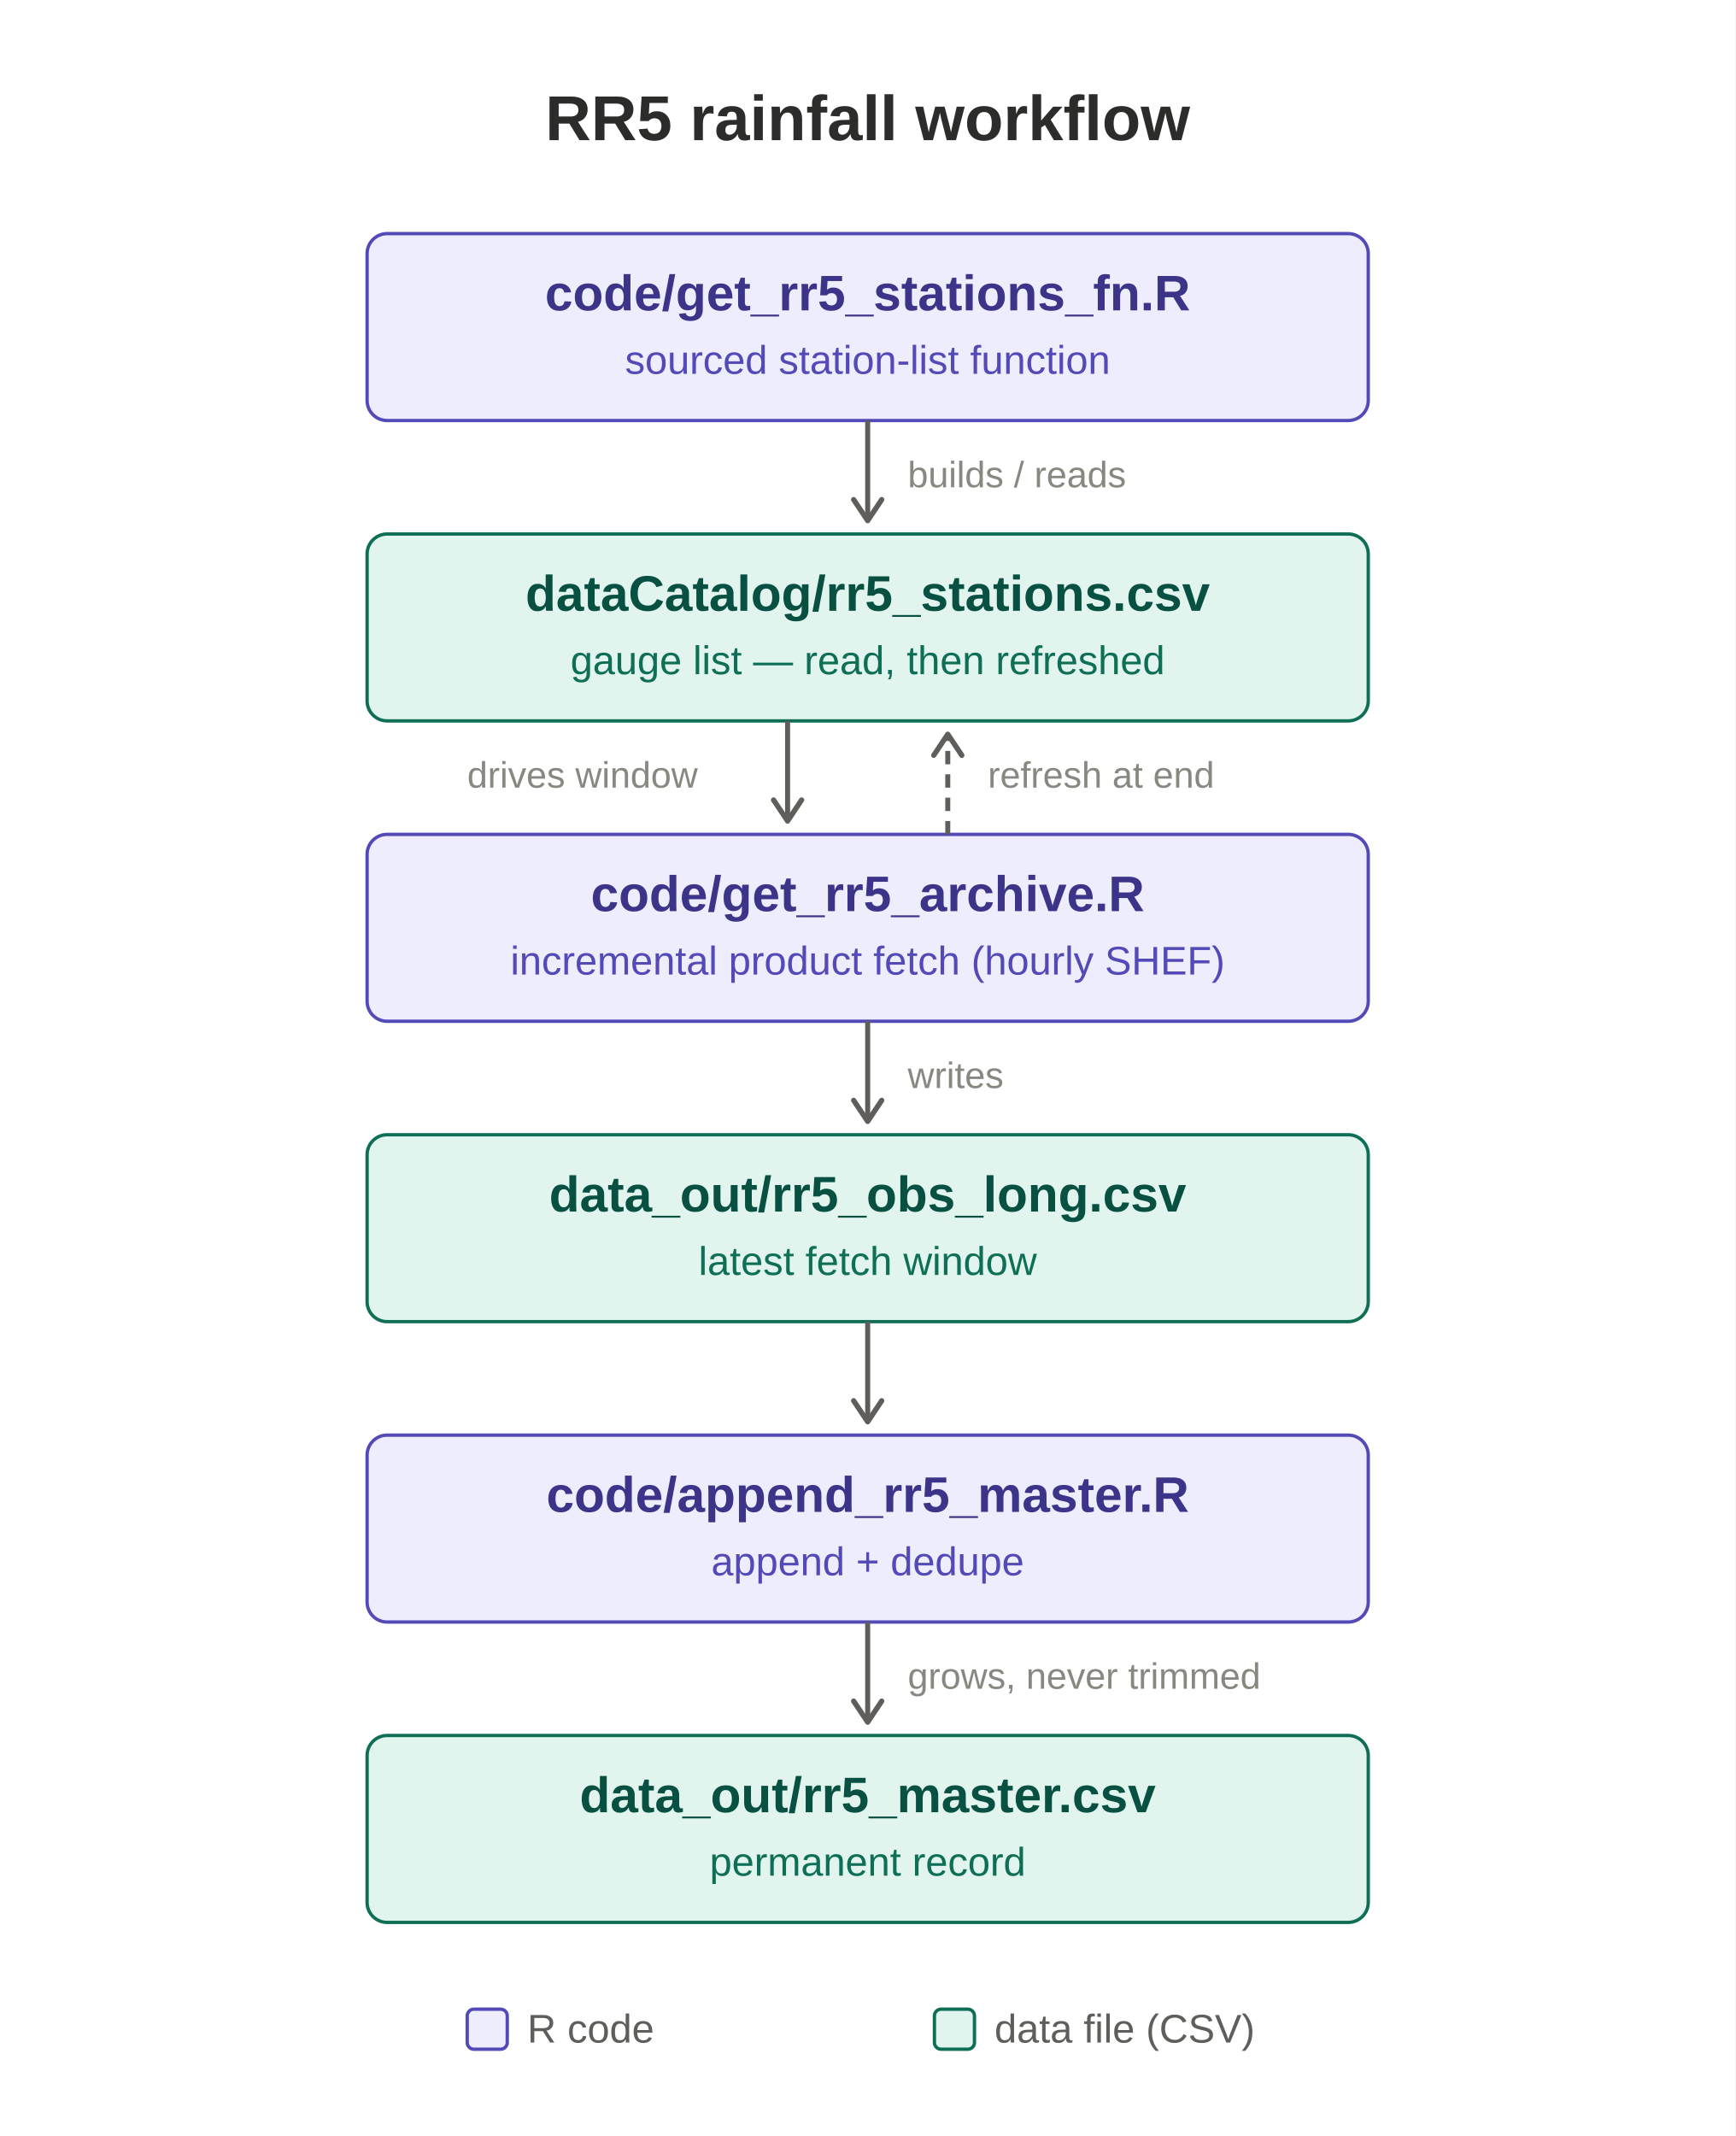
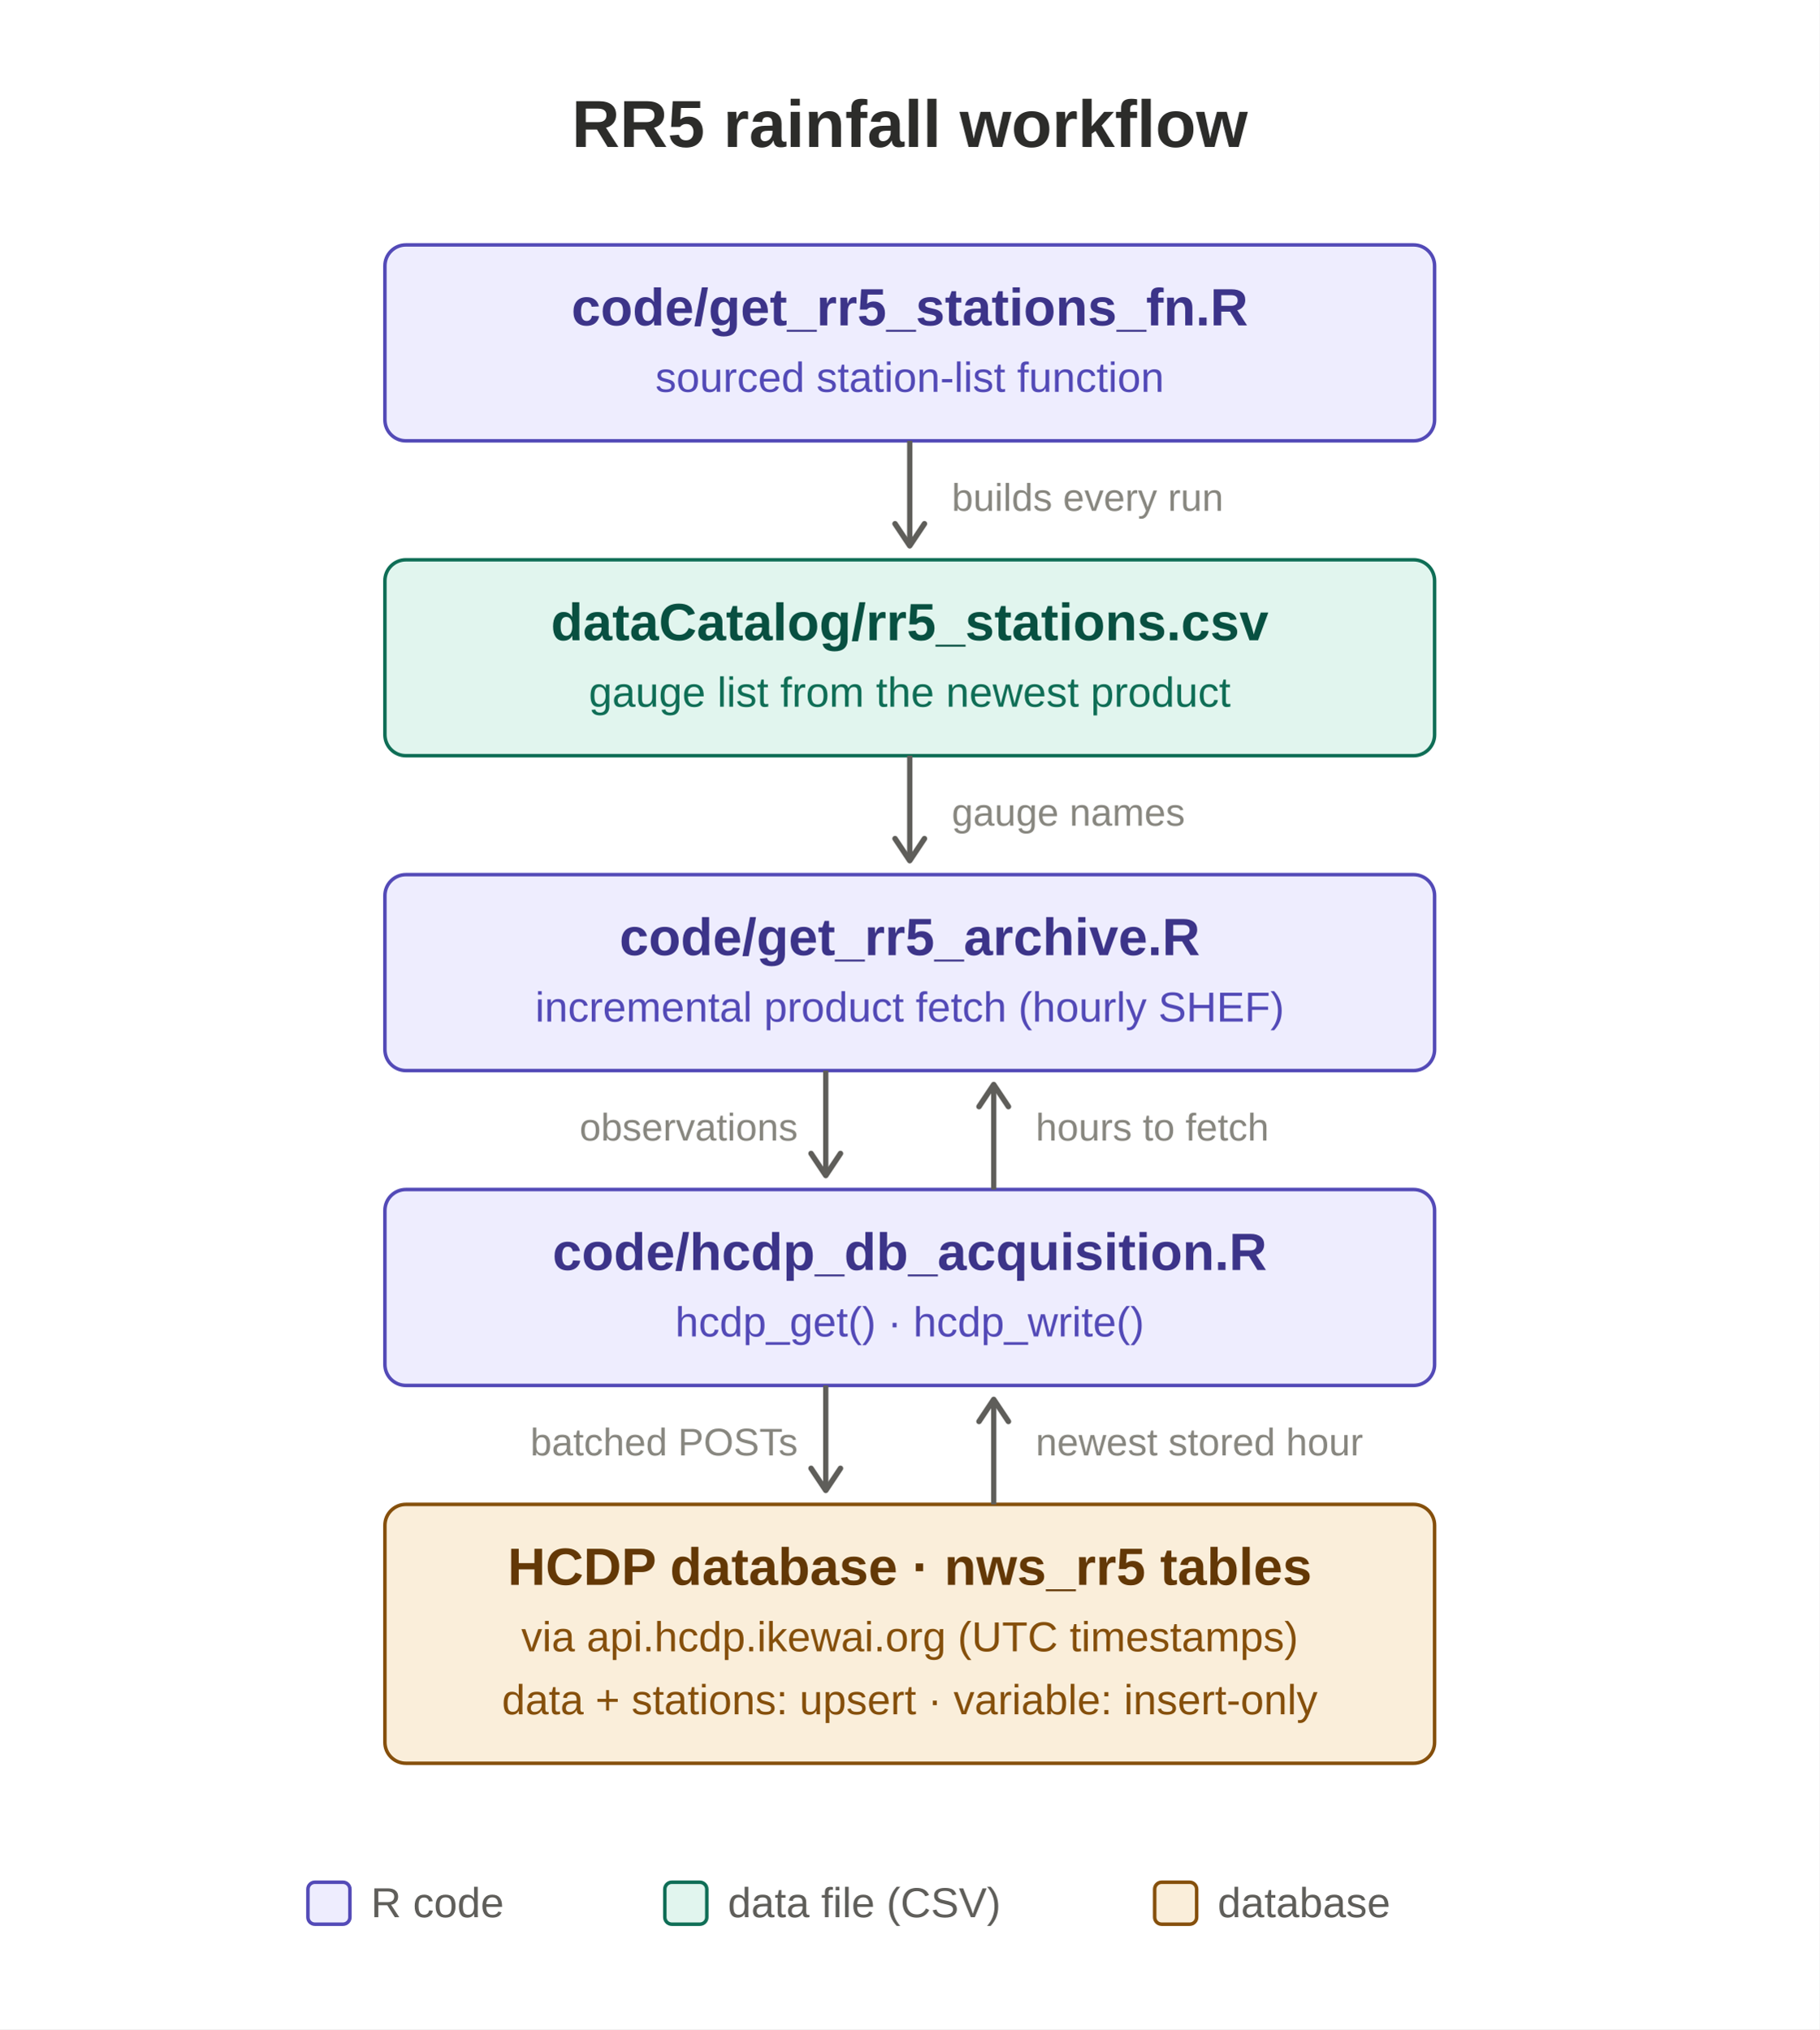
- <svg xmlns="http://www.w3.org/2000/svg" width="520" height="640" viewBox="0 0 520 640" font-family="Segoe UI, Arial, sans-serif">
+ <svg xmlns="http://www.w3.org/2000/svg" width="520" height="580" viewBox="0 0 520 580" font-family="Segoe UI, Arial, sans-serif">
  <defs>
    <marker id="arw" viewBox="0 0 10 10" refX="8" refY="5" markerWidth="7" markerHeight="7" orient="auto-start-reverse">
      <path d="M2 1L8 5L2 9" fill="none" stroke="#5F5E5A" stroke-width="1.5" stroke-linecap="round" stroke-linejoin="round" />
    </marker>
  </defs>
-   <rect x="0" y="0" width="520" height="640" fill="#FFFFFF" />
+   <rect x="0" y="0" width="520" height="580" fill="#FFFFFF" />
  <text x="260" y="42" font-size="19" font-weight="600" fill="#2C2C2A" text-anchor="middle">RR5 rainfall workflow</text>
  <rect x="110" y="70" width="300" height="56" rx="6" fill="#EEEDFE" stroke="#534AB7" />
  <text x="260" y="93" font-size="15" font-weight="600" fill="#3C3489" text-anchor="middle">code/get_rr5_stations_fn.R</text>
  <text x="260" y="112" font-size="12" fill="#534AB7" text-anchor="middle">sourced station-list function</text>
  <rect x="110" y="160" width="300" height="56" rx="6" fill="#E1F5EE" stroke="#0F6E56" />
  <text x="260" y="183" font-size="15" font-weight="600" fill="#085041" text-anchor="middle">dataCatalog/rr5_stations.csv</text>
-   <text x="260" y="202" font-size="12" fill="#0F6E56" text-anchor="middle">gauge list — read, then refreshed</text>
+   <text x="260" y="202" font-size="12" fill="#0F6E56" text-anchor="middle">gauge list from the newest product</text>
  <rect x="110" y="250" width="300" height="56" rx="6" fill="#EEEDFE" stroke="#534AB7" />
  <text x="260" y="273" font-size="15" font-weight="600" fill="#3C3489" text-anchor="middle">code/get_rr5_archive.R</text>
  <text x="260" y="292" font-size="12" fill="#534AB7" text-anchor="middle">incremental product fetch (hourly SHEF)</text>
-   <rect x="110" y="340" width="300" height="56" rx="6" fill="#E1F5EE" stroke="#0F6E56" />
-   <text x="260" y="363" font-size="15" font-weight="600" fill="#085041" text-anchor="middle">data_out/rr5_obs_long.csv</text>
-   <text x="260" y="382" font-size="12" fill="#0F6E56" text-anchor="middle">latest fetch window</text>
-   <rect x="110" y="430" width="300" height="56" rx="6" fill="#EEEDFE" stroke="#534AB7" />
-   <text x="260" y="453" font-size="15" font-weight="600" fill="#3C3489" text-anchor="middle">code/append_rr5_master.R</text>
-   <text x="260" y="472" font-size="12" fill="#534AB7" text-anchor="middle">append + dedupe</text>
-   <rect x="110" y="520" width="300" height="56" rx="6" fill="#E1F5EE" stroke="#0F6E56" />
-   <text x="260" y="543" font-size="15" font-weight="600" fill="#085041" text-anchor="middle">data_out/rr5_master.csv</text>
-   <text x="260" y="562" font-size="12" fill="#0F6E56" text-anchor="middle">permanent record</text>
+   <rect x="110" y="340" width="300" height="56" rx="6" fill="#EEEDFE" stroke="#534AB7" />
+   <text x="260" y="363" font-size="15" font-weight="600" fill="#3C3489" text-anchor="middle">code/hcdp_db_acquisition.R</text>
+   <text x="260" y="382" font-size="12" fill="#534AB7" text-anchor="middle">hcdp_get() · hcdp_write()</text>
+   <rect x="110" y="430" width="300" height="74" rx="6" fill="#FAEEDA" stroke="#854F0B" />
+   <text x="260" y="453" font-size="15" font-weight="600" fill="#633806" text-anchor="middle">HCDP database · nws_rr5 tables</text>
+   <text x="260" y="472" font-size="12" fill="#854F0B" text-anchor="middle">via api.hcdp.ikewai.org (UTC timestamps)</text>
+   <text x="260" y="490" font-size="12" fill="#854F0B" text-anchor="middle">data + stations: upsert · variable: insert-only</text>
  <line x1="260" y1="126" x2="260" y2="156" stroke="#5F5E5A" stroke-width="1.5" marker-end="url(#arw)" />
-   <text x="272" y="146" font-size="11" fill="#888780">builds / reads</text>
-   <line x1="236" y1="216" x2="236" y2="246" stroke="#5F5E5A" stroke-width="1.5" marker-end="url(#arw)" />
-   <text x="140" y="236" font-size="11" fill="#888780">drives window</text>
-   <line x1="284" y1="250" x2="284" y2="220" stroke="#5F5E5A" stroke-width="1.5" stroke-dasharray="4 3" marker-end="url(#arw)" />
-   <text x="296" y="236" font-size="11" fill="#888780">refresh at end</text>
-   <line x1="260" y1="306" x2="260" y2="336" stroke="#5F5E5A" stroke-width="1.5" marker-end="url(#arw)" />
-   <text x="272" y="326" font-size="11" fill="#888780">writes</text>
-   <line x1="260" y1="396" x2="260" y2="426" stroke="#5F5E5A" stroke-width="1.5" marker-end="url(#arw)" />
-   <line x1="260" y1="486" x2="260" y2="516" stroke="#5F5E5A" stroke-width="1.5" marker-end="url(#arw)" />
-   <text x="272" y="506" font-size="11" fill="#888780">grows, never trimmed</text>
-   <rect x="140" y="602" width="12" height="12" rx="2" fill="#EEEDFE" stroke="#534AB7" />
-   <text x="158" y="612" font-size="12" fill="#5F5E5A">R code</text>
-   <rect x="280" y="602" width="12" height="12" rx="2" fill="#E1F5EE" stroke="#0F6E56" />
-   <text x="298" y="612" font-size="12" fill="#5F5E5A">data file (CSV)</text>
+   <text x="272" y="146" font-size="11" fill="#888780">builds every run</text>
+   <line x1="260" y1="216" x2="260" y2="246" stroke="#5F5E5A" stroke-width="1.5" marker-end="url(#arw)" />
+   <text x="272" y="236" font-size="11" fill="#888780">gauge names</text>
+   <line x1="236" y1="306" x2="236" y2="336" stroke="#5F5E5A" stroke-width="1.5" marker-end="url(#arw)" />
+   <text x="228" y="326" font-size="11" fill="#888780" text-anchor="end">observations</text>
+   <line x1="284" y1="340" x2="284" y2="310" stroke="#5F5E5A" stroke-width="1.5" marker-end="url(#arw)" />
+   <text x="296" y="326" font-size="11" fill="#888780">hours to fetch</text>
+   <line x1="236" y1="396" x2="236" y2="426" stroke="#5F5E5A" stroke-width="1.5" marker-end="url(#arw)" />
+   <text x="228" y="416" font-size="11" fill="#888780" text-anchor="end">batched POSTs</text>
+   <line x1="284" y1="430" x2="284" y2="400" stroke="#5F5E5A" stroke-width="1.5" marker-end="url(#arw)" />
+   <text x="296" y="416" font-size="11" fill="#888780">newest stored hour</text>
+   <rect x="88" y="538" width="12" height="12" rx="2" fill="#EEEDFE" stroke="#534AB7" />
+   <text x="106" y="548" font-size="12" fill="#5F5E5A">R code</text>
+   <rect x="190" y="538" width="12" height="12" rx="2" fill="#E1F5EE" stroke="#0F6E56" />
+   <text x="208" y="548" font-size="12" fill="#5F5E5A">data file (CSV)</text>
+   <rect x="330" y="538" width="12" height="12" rx="2" fill="#FAEEDA" stroke="#854F0B" />
+   <text x="348" y="548" font-size="12" fill="#5F5E5A">database</text>
</svg>
